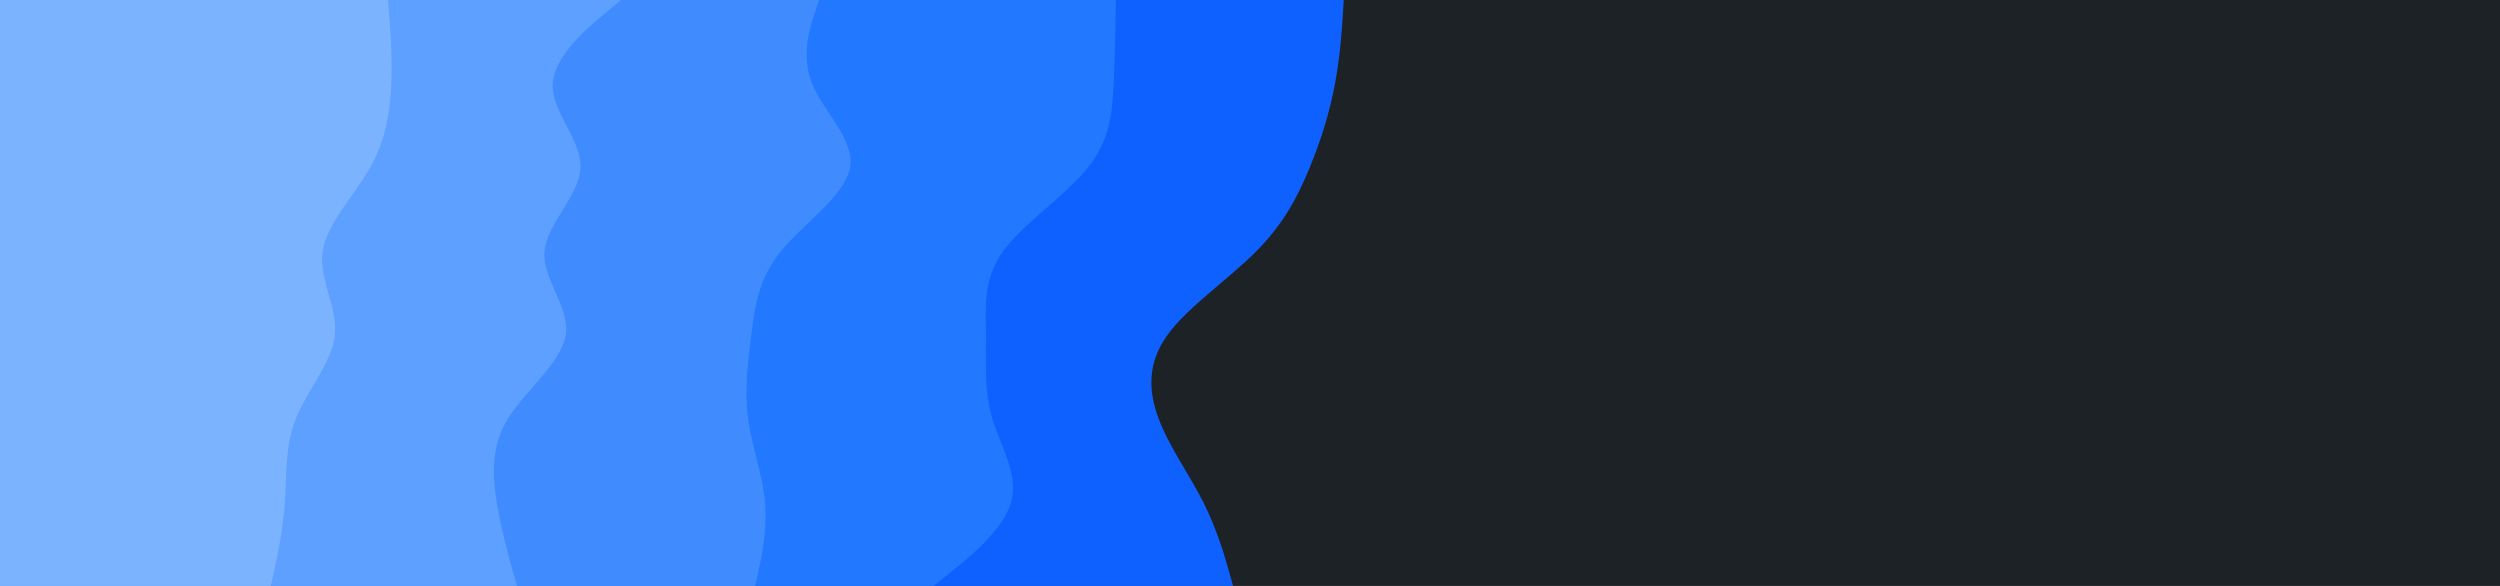
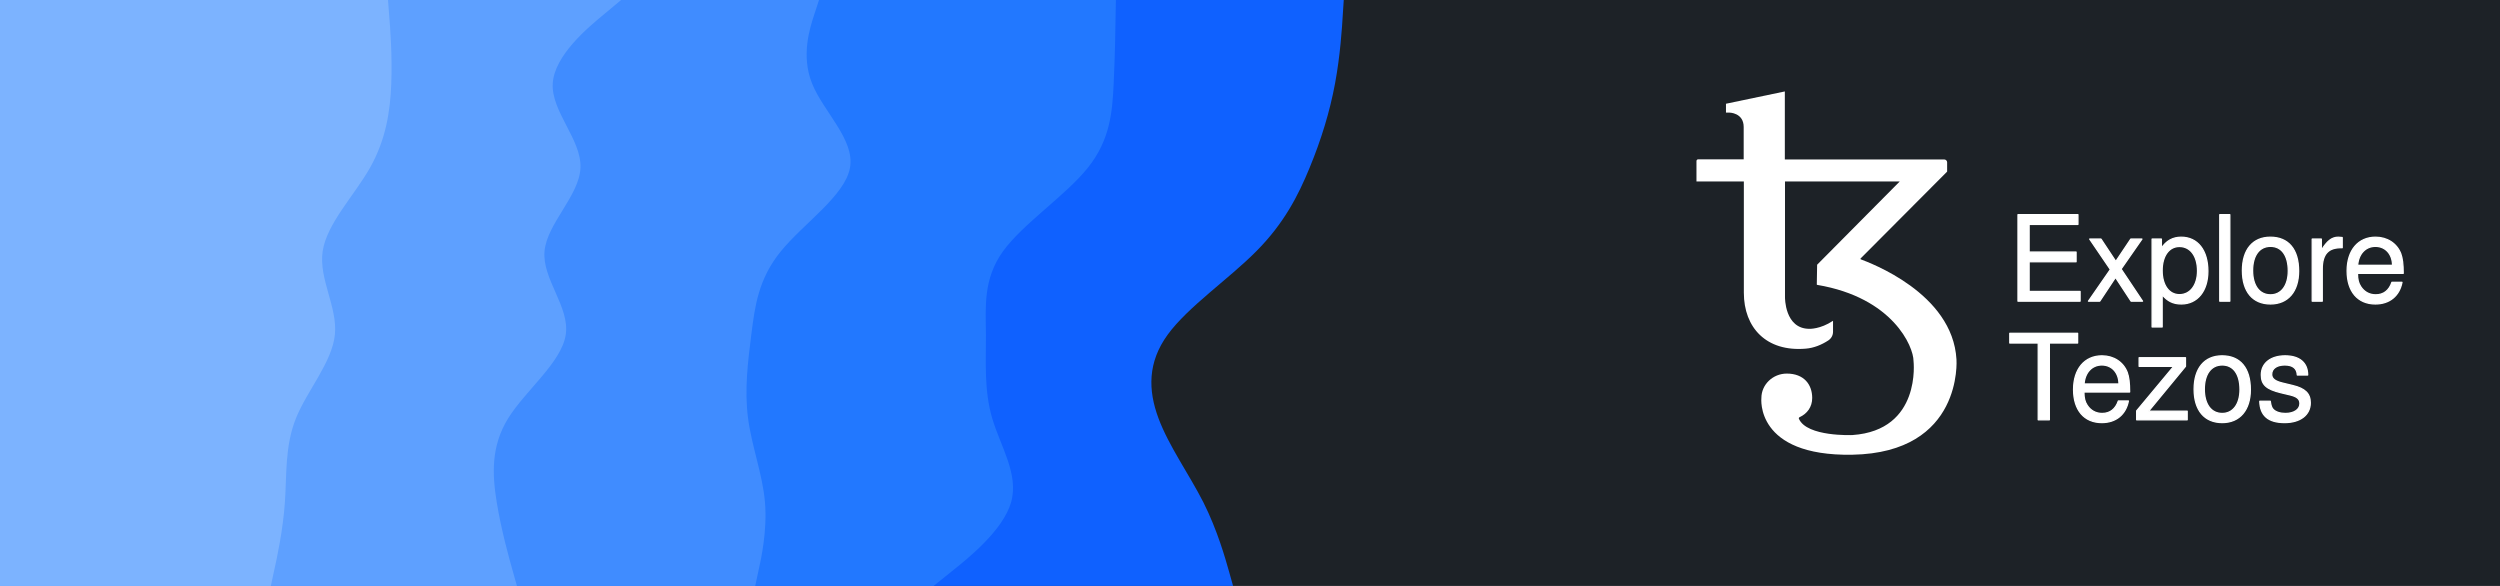
- <svg xmlns="http://www.w3.org/2000/svg" id="visual" viewBox="0 0 1920 450" style="width: 100%; height: auto;" version="1.1">
-   <rect x="0" y="0" width="1920" height="450" fill="#1D2227" />
-   <path d="M1032 0L1031.3 10.7C1030.7 21.3 1029.3 42.7 1025.3 64.2C1021.3 85.7 1014.7 107.3 1005.8 128.8C997 150.3 986 171.7 964.8 193C943.7 214.3 912.3 235.7 896.8 257C881.3 278.3 881.7 299.7 889.7 321.2C897.7 342.7 913.3 364.3 924.2 385.8C935 407.3 941 428.7 944 439.3L947 450L0 450L0 439.3C0 428.7 0 407.3 0 385.8C0 364.3 0 342.7 0 321.2C0 299.7 0 278.3 0 257C0 235.7 0 214.3 0 193C0 171.7 0 150.3 0 128.8C0 107.3 0 85.7 0 64.2C0 42.7 0 21.3 0 10.7L0 0Z" fill="#0f61ff" />
-   <path d="M857 0L856.8 10.7C856.7 21.3 856.3 42.7 855.3 64.2C854.3 85.7 852.7 107.3 835.5 128.8C818.3 150.3 785.7 171.7 770.3 193C755 214.3 757 235.7 757.2 257C757.3 278.3 755.7 299.7 762 321.2C768.3 342.7 782.7 364.3 776.5 385.8C770.3 407.3 743.7 428.7 730.3 439.3L717 450L0 450L0 439.3C0 428.7 0 407.3 0 385.8C0 364.3 0 342.7 0 321.2C0 299.7 0 278.3 0 257C0 235.7 0 214.3 0 193C0 171.7 0 150.3 0 128.8C0 107.3 0 85.7 0 64.2C0 42.7 0 21.3 0 10.7L0 0Z" fill="#2278ff" />
-   <path d="M629 0L625.5 10.7C622 21.3 615 42.7 623.7 64.2C632.3 85.7 656.7 107.3 652.8 128.8C649 150.3 617 171.7 599.7 193C582.3 214.3 579.7 235.7 577 257C574.3 278.3 571.7 299.7 574.5 321.2C577.3 342.7 585.7 364.3 587.5 385.8C589.3 407.3 584.7 428.7 582.3 439.3L580 450L0 450L0 439.3C0 428.7 0 407.3 0 385.8C0 364.3 0 342.7 0 321.2C0 299.7 0 278.3 0 257C0 235.7 0 214.3 0 193C0 171.7 0 150.3 0 128.8C0 107.3 0 85.7 0 64.2C0 42.7 0 21.3 0 10.7L0 0Z" fill="#408cff" />
-   <path d="M477 0L464.2 10.7C451.3 21.3 425.7 42.7 424.5 64.2C423.3 85.7 446.7 107.3 445.8 128.8C445 150.3 420 171.7 418.2 193C416.3 214.3 437.7 235.7 434.5 257C431.3 278.3 403.7 299.7 390.3 321.2C377 342.7 378 364.3 381.5 385.8C385 407.3 391 428.7 394 439.3L397 450L0 450L0 439.3C0 428.7 0 407.3 0 385.8C0 364.3 0 342.7 0 321.2C0 299.7 0 278.3 0 257C0 235.7 0 214.3 0 193C0 171.7 0 150.3 0 128.8C0 107.3 0 85.7 0 64.2C0 42.7 0 21.3 0 10.7L0 0Z" fill="#5ea0ff" />
-   <path d="M298 0L298.8 10.7C299.7 21.3 301.3 42.7 300.5 64.2C299.7 85.7 296.3 107.3 284.2 128.8C272 150.3 251 171.7 247.8 193C244.7 214.3 259.3 235.7 257.2 257C255 278.3 236 299.7 227.3 321.2C218.7 342.7 220.3 364.3 218.8 385.8C217.3 407.3 212.7 428.7 210.3 439.3L208 450L0 450L0 439.3C0 428.7 0 407.3 0 385.8C0 364.3 0 342.7 0 321.2C0 299.7 0 278.3 0 257C0 235.7 0 214.3 0 193C0 171.7 0 150.3 0 128.8C0 107.3 0 85.7 0 64.2C0 42.7 0 21.3 0 10.7L0 0Z" fill="#7cb3ff" />
+ <svg xmlns="http://www.w3.org/2000/svg" width="100%" height="100%" viewBox="0 0 1920 450" version="1.1" xmlnsXlink="http://www.w3.org/1999/xlink" xmlSpace="preserve" xmlnsSerif="http://www.serif.com/" style="fill-rule:evenodd;clip-rule:evenodd;stroke-linejoin:round;stroke-miterlimit:2;">
+   <rect x="0" y="0" width="1920" height="450" style="fill:rgb(29,34,39);" />
+   <g transform="matrix(7.5926,0,0,7.5926,-9162.72,-1318.72)">
+     <text x="1409.84px" y="204.149px" style="font-family:'Helvetica';font-size:12px;fill:white;stroke:white;stroke-width:0.13px;">Explore</text>
+     <text x="1409.84px" y="216.149px" style="font-family:'Helvetica';font-size:12px;fill:white;stroke:white;stroke-width:0.13px;">Tezos</text>
+   </g>
+   <path d="M1032,0L1031.3,10.7C1030.7,21.3 1029.3,42.7 1025.3,64.2C1021.3,85.7 1014.7,107.3 1005.8,128.8C997,150.3 986,171.7 964.8,193C943.7,214.3 912.3,235.7 896.8,257C881.3,278.3 881.7,299.7 889.7,321.2C897.7,342.7 913.3,364.3 924.2,385.8C935,407.3 941,428.7 944,439.3L947,450L0,450L0,0L1032,0Z" style="fill:rgb(15,97,255);fill-rule:nonzero;" />
+   <path d="M857,0L856.8,10.7C856.7,21.3 856.3,42.7 855.3,64.2C854.3,85.7 852.7,107.3 835.5,128.8C818.3,150.3 785.7,171.7 770.3,193C755,214.3 757,235.7 757.2,257C757.3,278.3 755.7,299.7 762,321.2C768.3,342.7 782.7,364.3 776.5,385.8C770.3,407.3 743.7,428.7 730.3,439.3L717,450L0,450L0,0L857,0Z" style="fill:rgb(34,120,255);fill-rule:nonzero;" />
+   <path d="M629,0L625.5,10.7C622,21.3 615,42.7 623.7,64.2C632.3,85.7 656.7,107.3 652.8,128.8C649,150.3 617,171.7 599.7,193C582.3,214.3 579.7,235.7 577,257C574.3,278.3 571.7,299.7 574.5,321.2C577.3,342.7 585.7,364.3 587.5,385.8C589.3,407.3 584.7,428.7 582.3,439.3L580,450L0,450L0,0L629,0Z" style="fill:rgb(64,140,255);fill-rule:nonzero;" />
+   <path d="M477,0L464.2,10.7C451.3,21.3 425.7,42.7 424.5,64.2C423.3,85.7 446.7,107.3 445.8,128.8C445,150.3 420,171.7 418.2,193C416.3,214.3 437.7,235.7 434.5,257C431.3,278.3 403.7,299.7 390.3,321.2C377,342.7 378,364.3 381.5,385.8C385,407.3 391,428.7 394,439.3L397,450L0,450L0,0L477,0Z" style="fill:rgb(94,160,255);fill-rule:nonzero;" />
+   <path d="M298,0L298.8,10.7C299.7,21.3 301.3,42.7 300.5,64.2C299.7,85.7 296.3,107.3 284.2,128.8C272,150.3 251,171.7 247.8,193C244.7,214.3 259.3,235.7 257.2,257C255,278.3 236,299.7 227.3,321.2C218.7,342.7 220.3,364.3 218.8,385.8C217.3,407.3 212.7,428.7 210.3,439.3L208,450L0,450L0,0L298,0Z" style="fill:rgb(124,179,255);fill-rule:nonzero;" />
+   <g transform="matrix(1.25905,0,0,1.25905,1402.73,209.73)">
+     <g transform="matrix(1,0,0,1,-96.5,-118.5)">
+       <path d="M175.8,171.2C173.5,130.5 122.3,112 117.4,110.1C117.2,110 117.2,109.8 117.3,109.6L170.1,56.6L170.1,50.9C170.1,50 169.3,49.2 168.4,49.2L71.1,49.2L71.1,7.7L35.2,15.2L35.2,20.6L37.2,20.6C37.2,20.6 46,20.6 46,29.4L46,49.1L18.2,49.1C17.7,49.1 17.2,49.6 17.2,50.1L17.2,62.6L46.1,62.6L46.1,130.5C46.1,151.8 59.8,166.6 83.8,164.6C88.9,164.2 93.6,162.2 97.6,159.6C99.4,158.4 100.5,156.5 100.5,154.3L100.5,147.6C92.7,152.8 86.1,152.5 86.1,152.5C70.9,152.5 71.2,133.2 71.2,133.2L71.2,62.6L141.2,62.6L90.8,113.4C90.7,120.1 90.6,125.3 90.6,125.4C90.6,125.6 90.7,125.7 90.9,125.7C137.1,133.5 149.6,163.4 149.6,172.1C149.6,172.1 154.6,214.4 112.3,217.3C112.3,217.3 84.6,218.5 79.7,207.4C79.5,207 79.7,206.6 80.1,206.4C84.7,204.3 87.8,200.2 87.8,194.7C87.8,186.5 82.8,179.8 72.3,179.8C63.8,179.8 56.8,186.5 56.8,194.7C56.8,194.7 52.8,230.3 112.2,229.3C180,228.1 175.8,171.2 175.8,171.2Z" style="fill:white;fill-rule:nonzero;" />
+     </g>
+   </g>
</svg>
